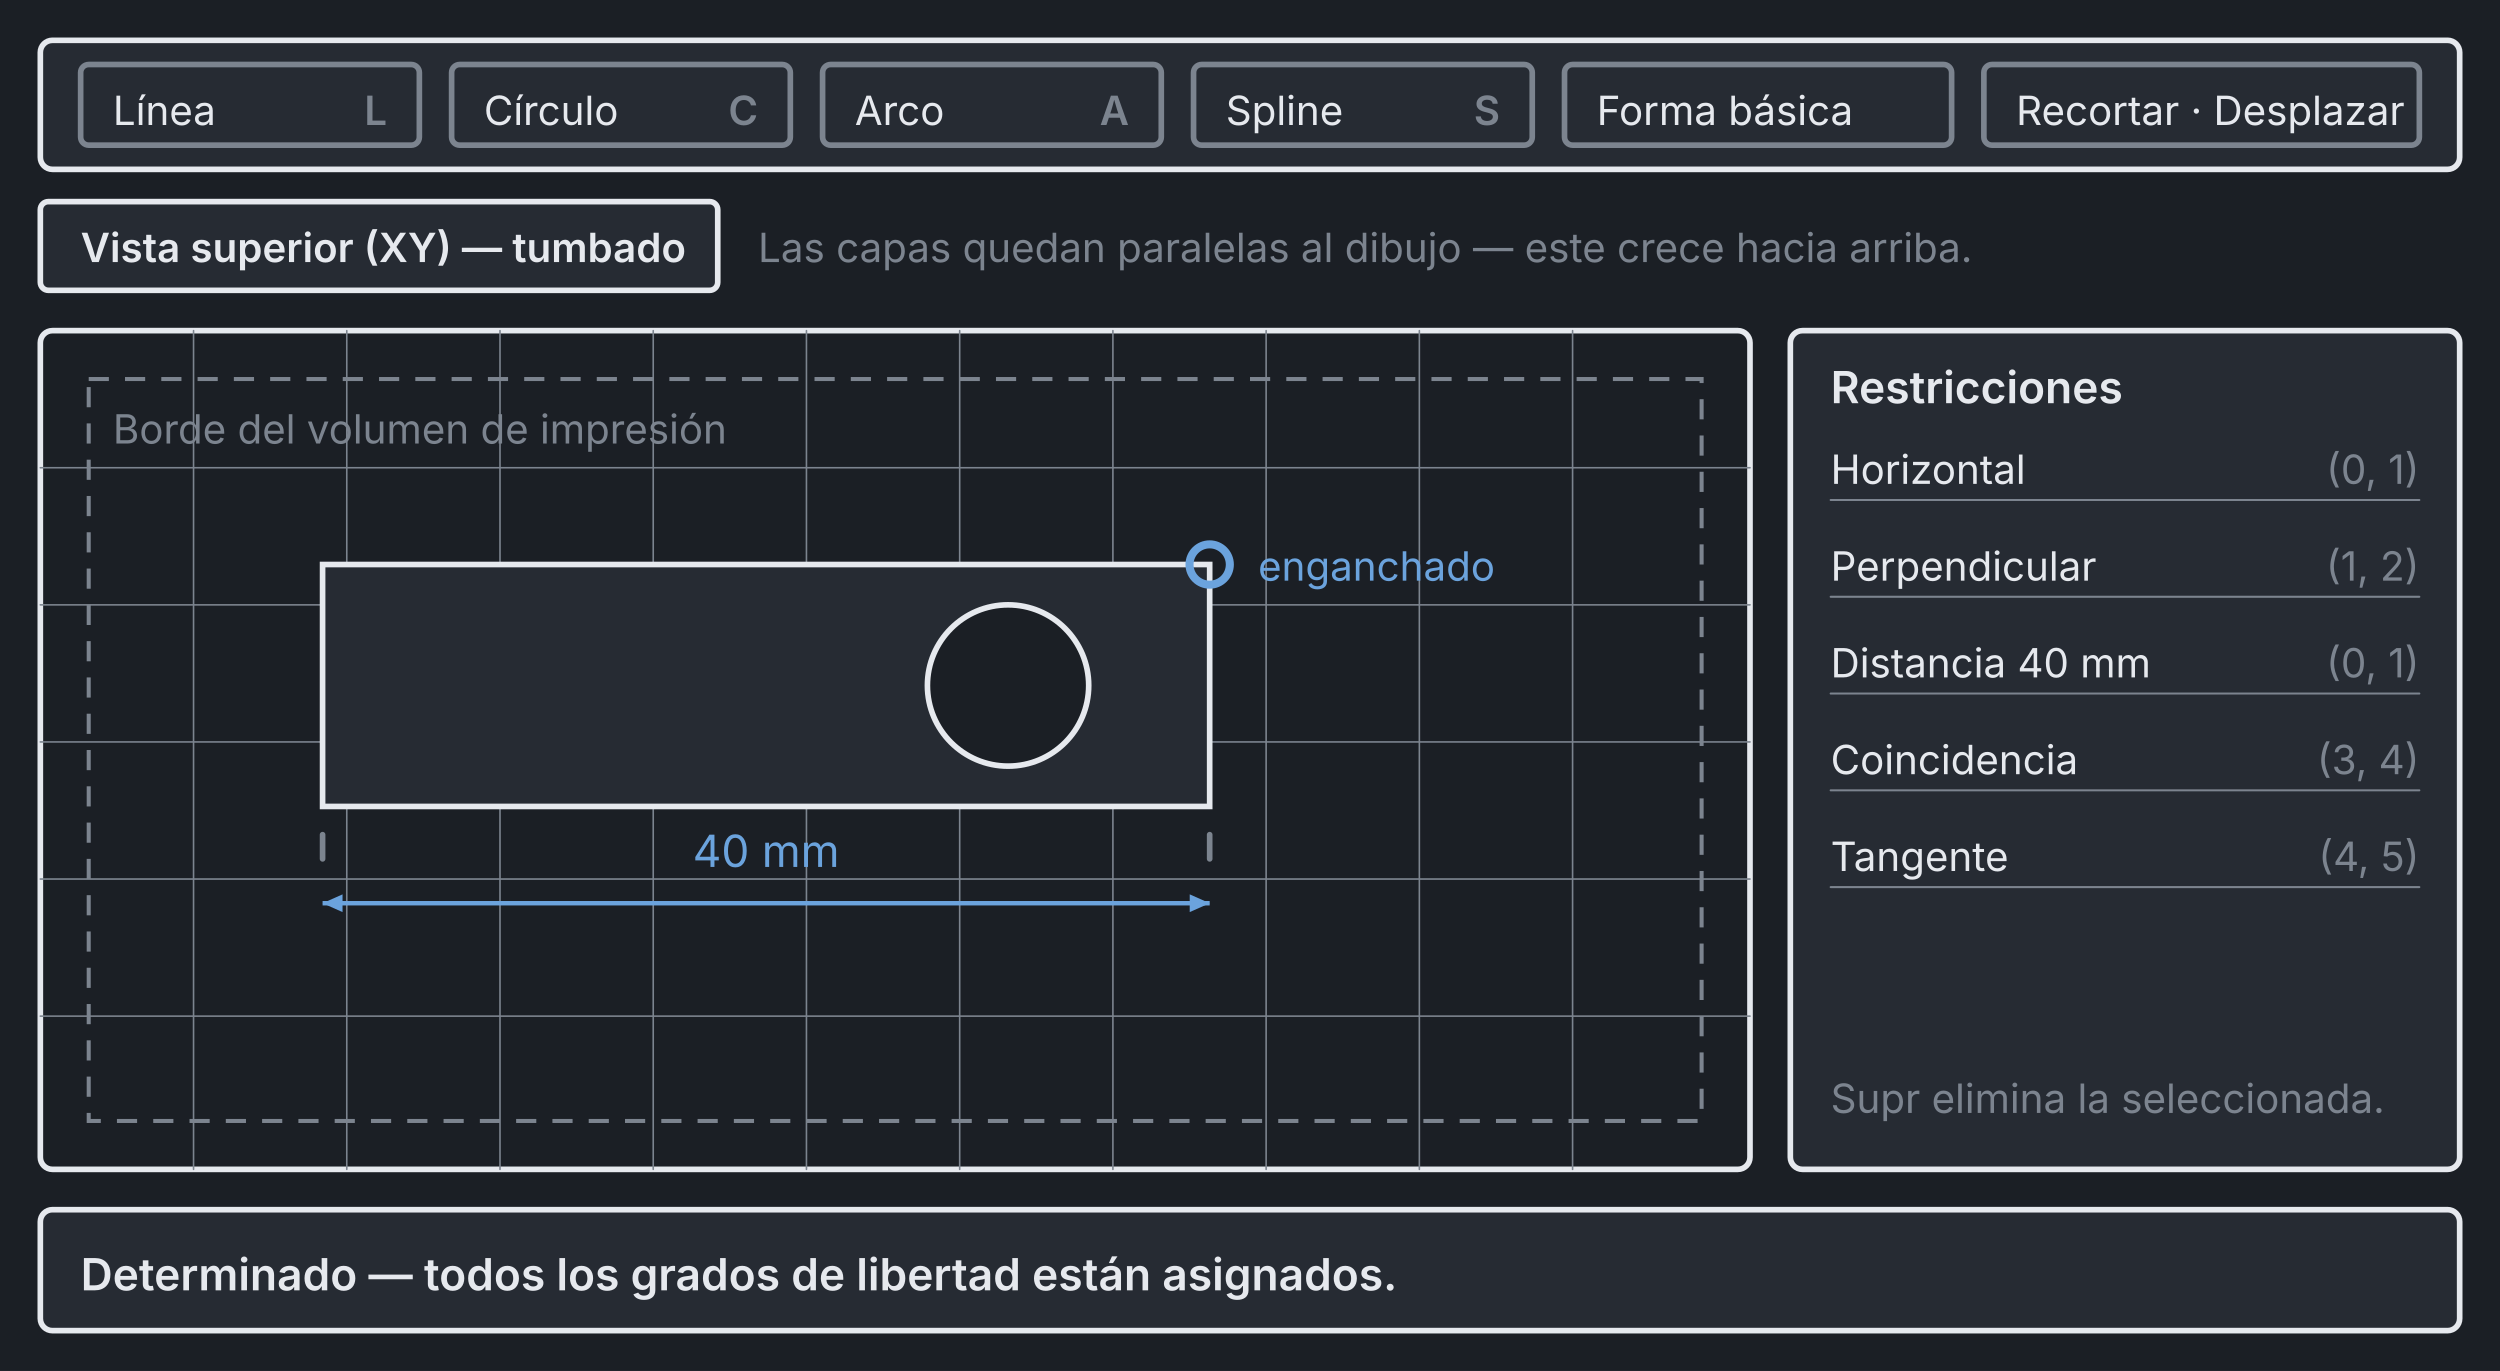
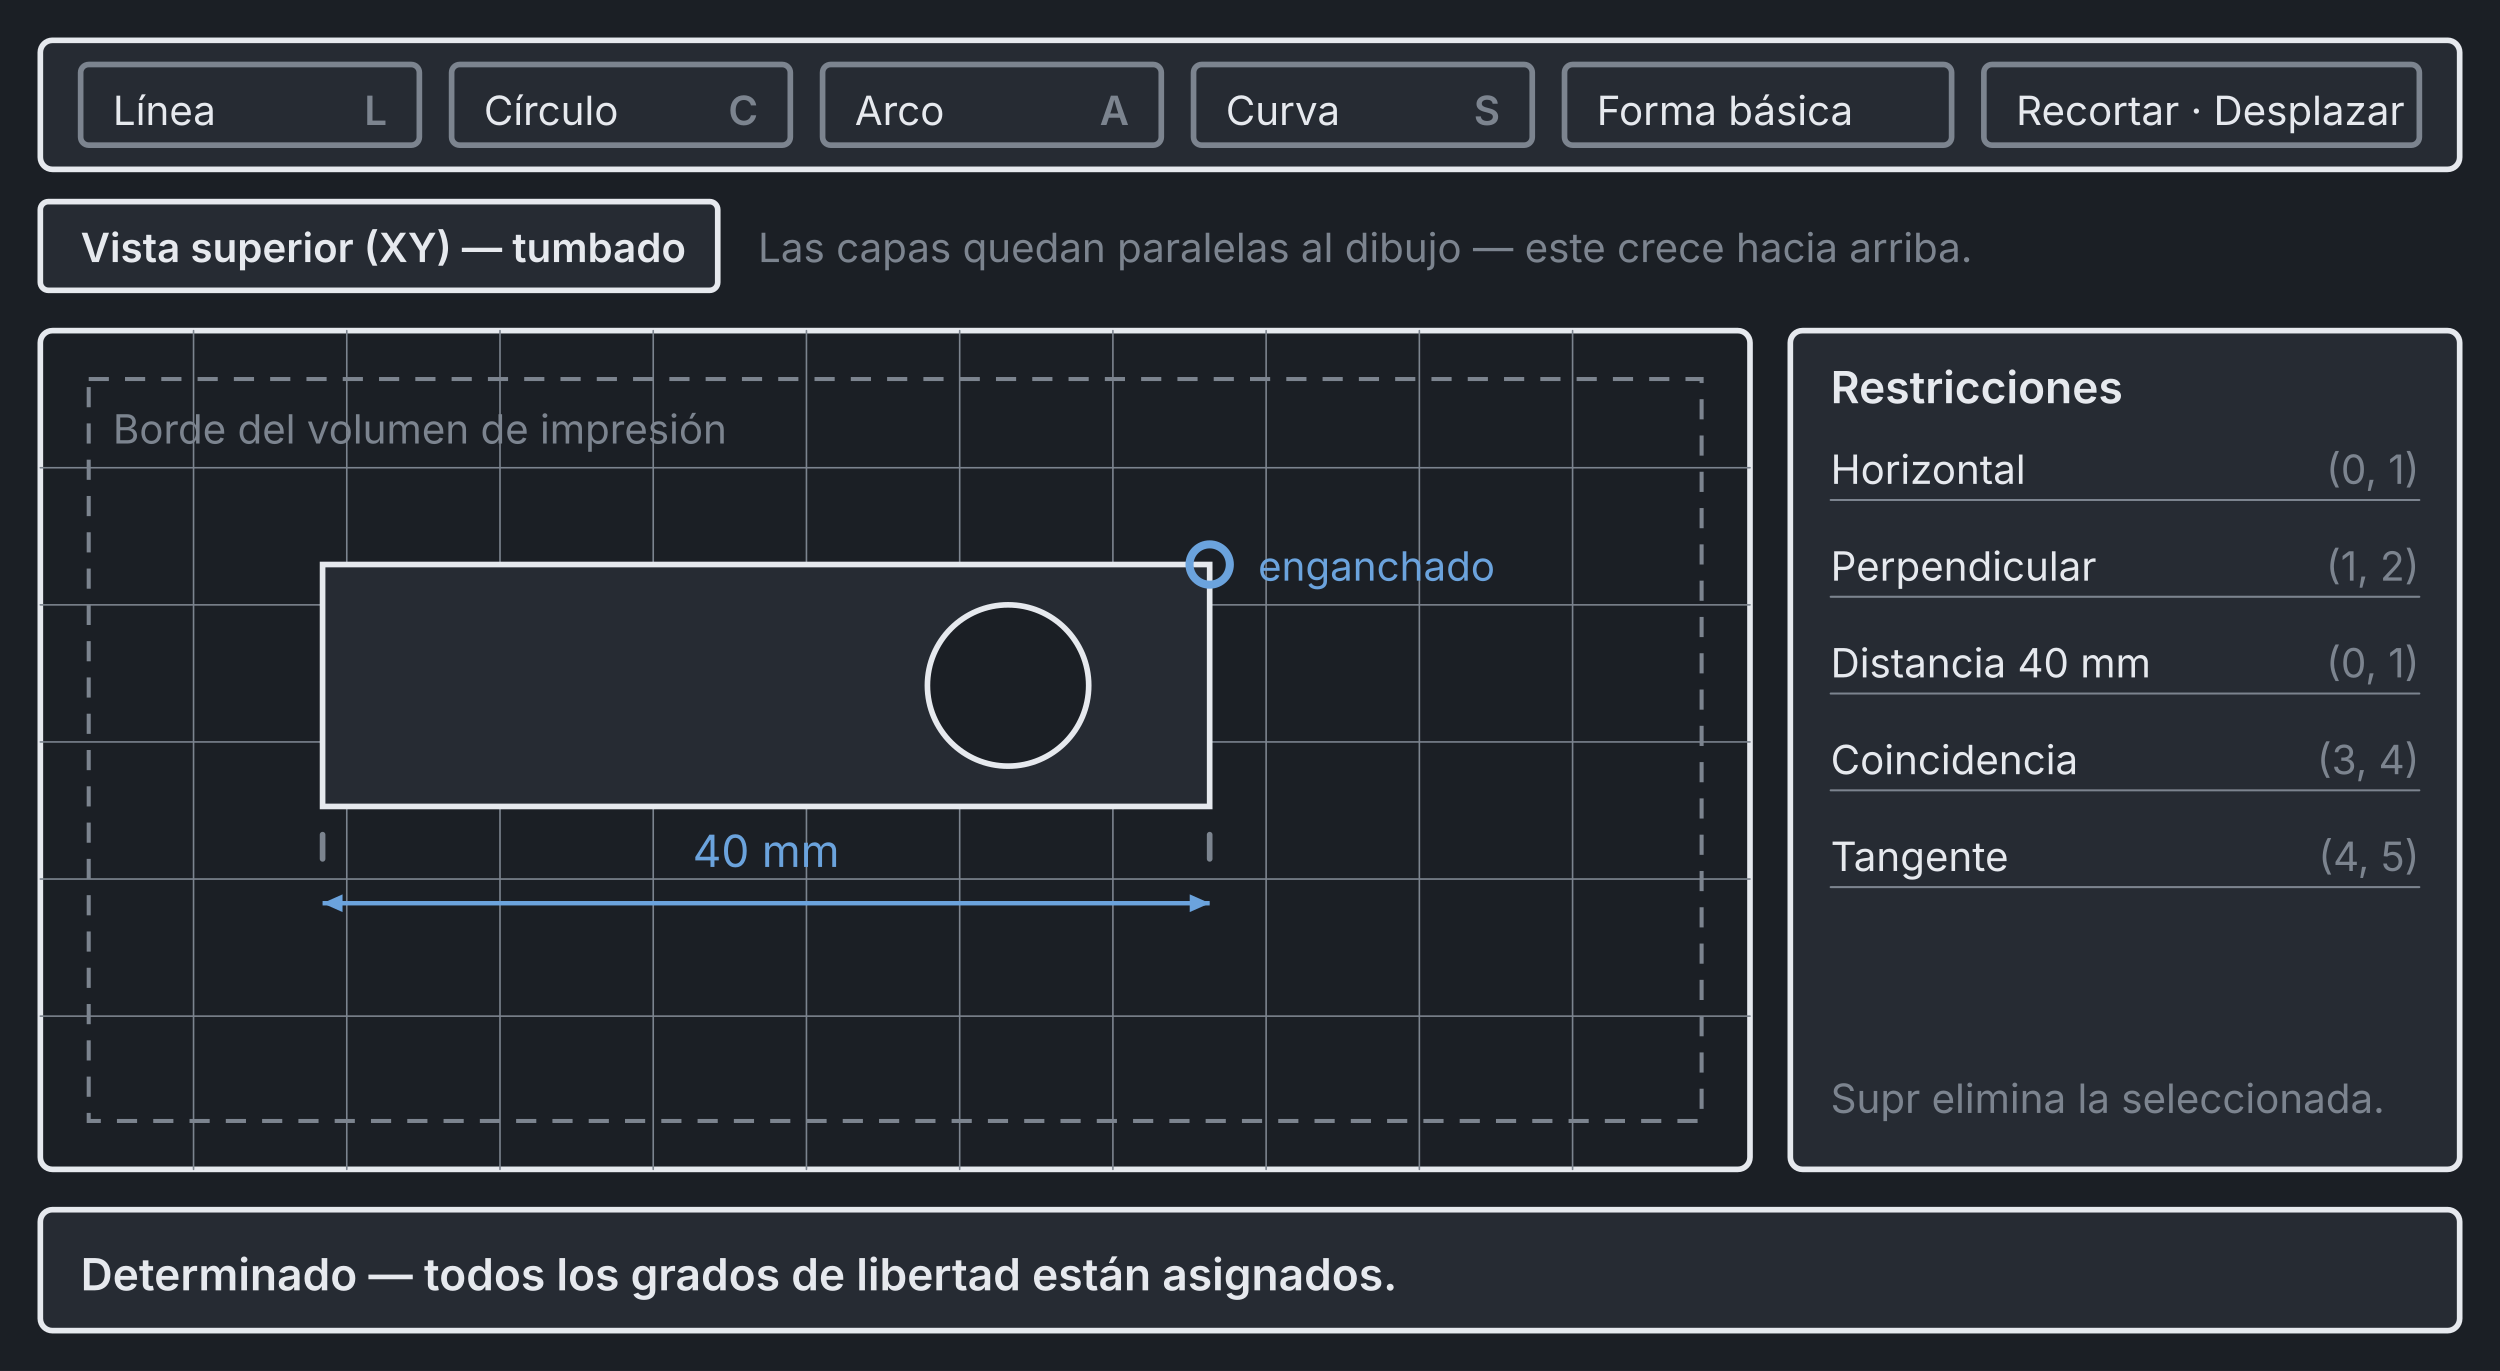
<svg xmlns="http://www.w3.org/2000/svg" viewBox="0 0 620 340" width="620" height="340">
  <defs>
    <marker id="arrow6ba3dd" viewBox="0 0 10 10" refX="9" refY="5" markerWidth="5" markerHeight="5" orient="auto-start-reverse">
      <path d="M 0 1 L 9 5 L 0 9 z" fill="#6ba3dd" />
    </marker>
  </defs>
  <rect x="0" y="0" width="620" height="340" fill="#1b1f25" />
  <rect x="10" y="10" width="600" height="32" rx="3" fill="#262b33" stroke="#e6e9ee" stroke-width="1.4" />
  <rect x="20" y="16" width="84" height="20" rx="2" fill="none" stroke="#7c848f" stroke-width="1.4" />
  <text x="28" y="31" fill="#e6e9ee" font-size="10" font-family="system-ui, -apple-system, Segoe UI, sans-serif" text-anchor="start">Línea</text>
  <text x="96" y="31" fill="#7c848f" font-size="10" font-family="system-ui, -apple-system, Segoe UI, sans-serif" text-anchor="end" font-weight="600">L</text>
  <rect x="112" y="16" width="84" height="20" rx="2" fill="none" stroke="#7c848f" stroke-width="1.4" />
  <text x="120" y="31" fill="#e6e9ee" font-size="10" font-family="system-ui, -apple-system, Segoe UI, sans-serif" text-anchor="start">Círculo</text>
  <text x="188" y="31" fill="#7c848f" font-size="10" font-family="system-ui, -apple-system, Segoe UI, sans-serif" text-anchor="end" font-weight="600">C</text>
  <rect x="204" y="16" width="84" height="20" rx="2" fill="none" stroke="#7c848f" stroke-width="1.4" />
  <text x="212" y="31" fill="#e6e9ee" font-size="10" font-family="system-ui, -apple-system, Segoe UI, sans-serif" text-anchor="start">Arco</text>
  <text x="280" y="31" fill="#7c848f" font-size="10" font-family="system-ui, -apple-system, Segoe UI, sans-serif" text-anchor="end" font-weight="600">A</text>
  <rect x="296" y="16" width="84" height="20" rx="2" fill="none" stroke="#7c848f" stroke-width="1.4" />
-   <text x="304" y="31" fill="#e6e9ee" font-size="10" font-family="system-ui, -apple-system, Segoe UI, sans-serif" text-anchor="start">Spline</text>
+   <text x="304" y="31" fill="#e6e9ee" font-size="10" font-family="system-ui, -apple-system, Segoe UI, sans-serif" text-anchor="start">Curva</text>
  <text x="372" y="31" fill="#7c848f" font-size="10" font-family="system-ui, -apple-system, Segoe UI, sans-serif" text-anchor="end" font-weight="600">S</text>
  <rect x="388" y="16" width="96" height="20" rx="2" fill="none" stroke="#7c848f" stroke-width="1.4" />
  <text x="396" y="31" fill="#e6e9ee" font-size="10" font-family="system-ui, -apple-system, Segoe UI, sans-serif" text-anchor="start">Forma básica</text>
  <rect x="492" y="16" width="108" height="20" rx="2" fill="none" stroke="#7c848f" stroke-width="1.4" />
  <text x="500" y="31" fill="#e6e9ee" font-size="10" font-family="system-ui, -apple-system, Segoe UI, sans-serif" text-anchor="start">Recortar · Desplazar</text>
  <rect x="10" y="50" width="168" height="22" rx="2" fill="#262b33" stroke="#e6e9ee" stroke-width="1.4" />
  <text x="20" y="65" fill="#e6e9ee" font-size="10" font-family="system-ui, -apple-system, Segoe UI, sans-serif" text-anchor="start" font-weight="600">Vista superior (XY) — tumbado</text>
  <text x="188" y="65" fill="#7c848f" font-size="10" font-family="system-ui, -apple-system, Segoe UI, sans-serif" text-anchor="start">Las capas quedan paralelas al dibujo — este crece hacia arriba.</text>
  <rect x="10" y="82" width="424" height="208" rx="3" fill="#1b1f25" stroke="#e6e9ee" stroke-width="1.4" />
  <line x1="48" y1="82" x2="48" y2="290" stroke="#7c848f" stroke-width="0.4" stroke-linecap="round" />
  <line x1="86" y1="82" x2="86" y2="290" stroke="#7c848f" stroke-width="0.4" stroke-linecap="round" />
  <line x1="124" y1="82" x2="124" y2="290" stroke="#7c848f" stroke-width="0.4" stroke-linecap="round" />
  <line x1="162" y1="82" x2="162" y2="290" stroke="#7c848f" stroke-width="0.4" stroke-linecap="round" />
  <line x1="200" y1="82" x2="200" y2="290" stroke="#7c848f" stroke-width="0.4" stroke-linecap="round" />
  <line x1="238" y1="82" x2="238" y2="290" stroke="#7c848f" stroke-width="0.4" stroke-linecap="round" />
  <line x1="276" y1="82" x2="276" y2="290" stroke="#7c848f" stroke-width="0.4" stroke-linecap="round" />
  <line x1="314" y1="82" x2="314" y2="290" stroke="#7c848f" stroke-width="0.4" stroke-linecap="round" />
  <line x1="352" y1="82" x2="352" y2="290" stroke="#7c848f" stroke-width="0.4" stroke-linecap="round" />
  <line x1="390" y1="82" x2="390" y2="290" stroke="#7c848f" stroke-width="0.4" stroke-linecap="round" />
  <line x1="10" y1="116" x2="434" y2="116" stroke="#7c848f" stroke-width="0.4" stroke-linecap="round" />
  <line x1="10" y1="150" x2="434" y2="150" stroke="#7c848f" stroke-width="0.4" stroke-linecap="round" />
  <line x1="10" y1="184" x2="434" y2="184" stroke="#7c848f" stroke-width="0.4" stroke-linecap="round" />
  <line x1="10" y1="218" x2="434" y2="218" stroke="#7c848f" stroke-width="0.4" stroke-linecap="round" />
  <line x1="10" y1="252" x2="434" y2="252" stroke="#7c848f" stroke-width="0.4" stroke-linecap="round" />
  <rect x="22" y="94" width="400" height="184" rx="0" fill="none" stroke="#7c848f" stroke-width="1" stroke-dasharray="5 4" />
  <text x="28" y="110" fill="#7c848f" font-size="10" font-family="system-ui, -apple-system, Segoe UI, sans-serif" text-anchor="start">Borde del volumen de impresión</text>
  <polygon points="80,140 300,140 300,200 80,200" fill="#262b33" stroke="#e6e9ee" stroke-width="1.4" />
  <circle cx="250" cy="170" r="20" fill="#1b1f25" stroke="#e6e9ee" stroke-width="1.4" />
  <line x1="80" y1="207" x2="80" y2="213" stroke="#7c848f" stroke-width="1.4" stroke-linecap="round" />
  <line x1="300" y1="207" x2="300" y2="213" stroke="#7c848f" stroke-width="1.4" stroke-linecap="round" />
  <line x1="80" y1="224" x2="300" y2="224" stroke="#6ba3dd" stroke-width="1.1" marker-start="url(#arrow6ba3dd)" marker-end="url(#arrow6ba3dd)" />
  <text x="190" y="215" fill="#6ba3dd" font-size="11" font-family="system-ui, -apple-system, Segoe UI, sans-serif" text-anchor="middle">40 mm</text>
  <text x="312" y="144" fill="#6ba3dd" font-size="10" font-family="system-ui, -apple-system, Segoe UI, sans-serif" text-anchor="start">enganchado</text>
  <circle cx="300" cy="140" r="5" fill="none" stroke="#6ba3dd" stroke-width="2" />
  <rect x="444" y="82" width="166" height="208" rx="3" fill="#262b33" stroke="#e6e9ee" stroke-width="1.4" />
  <text x="454" y="100" fill="#e6e9ee" font-size="11" font-family="system-ui, -apple-system, Segoe UI, sans-serif" text-anchor="start" font-weight="600">Restricciones</text>
  <line x1="454" y1="124" x2="600" y2="124" stroke="#7c848f" stroke-width="0.5" stroke-linecap="round" />
  <text x="454" y="120" fill="#e6e9ee" font-size="10" font-family="system-ui, -apple-system, Segoe UI, sans-serif" text-anchor="start">Horizontal</text>
  <text x="600" y="120" fill="#7c848f" font-size="10" font-family="system-ui, -apple-system, Segoe UI, sans-serif" text-anchor="end">(0, 1)</text>
  <line x1="454" y1="148" x2="600" y2="148" stroke="#7c848f" stroke-width="0.5" stroke-linecap="round" />
  <text x="454" y="144" fill="#e6e9ee" font-size="10" font-family="system-ui, -apple-system, Segoe UI, sans-serif" text-anchor="start">Perpendicular</text>
  <text x="600" y="144" fill="#7c848f" font-size="10" font-family="system-ui, -apple-system, Segoe UI, sans-serif" text-anchor="end">(1, 2)</text>
  <line x1="454" y1="172" x2="600" y2="172" stroke="#7c848f" stroke-width="0.5" stroke-linecap="round" />
  <text x="454" y="168" fill="#e6e9ee" font-size="10" font-family="system-ui, -apple-system, Segoe UI, sans-serif" text-anchor="start">Distancia 40 mm</text>
  <text x="600" y="168" fill="#7c848f" font-size="10" font-family="system-ui, -apple-system, Segoe UI, sans-serif" text-anchor="end">(0, 1)</text>
  <line x1="454" y1="196" x2="600" y2="196" stroke="#7c848f" stroke-width="0.5" stroke-linecap="round" />
  <text x="454" y="192" fill="#e6e9ee" font-size="10" font-family="system-ui, -apple-system, Segoe UI, sans-serif" text-anchor="start">Coincidencia</text>
  <text x="600" y="192" fill="#7c848f" font-size="10" font-family="system-ui, -apple-system, Segoe UI, sans-serif" text-anchor="end">(3, 4)</text>
  <line x1="454" y1="220" x2="600" y2="220" stroke="#7c848f" stroke-width="0.5" stroke-linecap="round" />
  <text x="454" y="216" fill="#e6e9ee" font-size="10" font-family="system-ui, -apple-system, Segoe UI, sans-serif" text-anchor="start">Tangente</text>
  <text x="600" y="216" fill="#7c848f" font-size="10" font-family="system-ui, -apple-system, Segoe UI, sans-serif" text-anchor="end">(4, 5)</text>
  <text x="454" y="276" fill="#7c848f" font-size="10" font-family="system-ui, -apple-system, Segoe UI, sans-serif" text-anchor="start">Supr elimina la seleccionada.</text>
  <rect x="10" y="300" width="600" height="30" rx="3" fill="#262b33" stroke="#e6e9ee" stroke-width="1.4" />
  <text x="20" y="320" fill="#e6e9ee" font-size="11" font-family="system-ui, -apple-system, Segoe UI, sans-serif" text-anchor="start" font-weight="600">Determinado — todos los grados de libertad están asignados.</text>
</svg>
